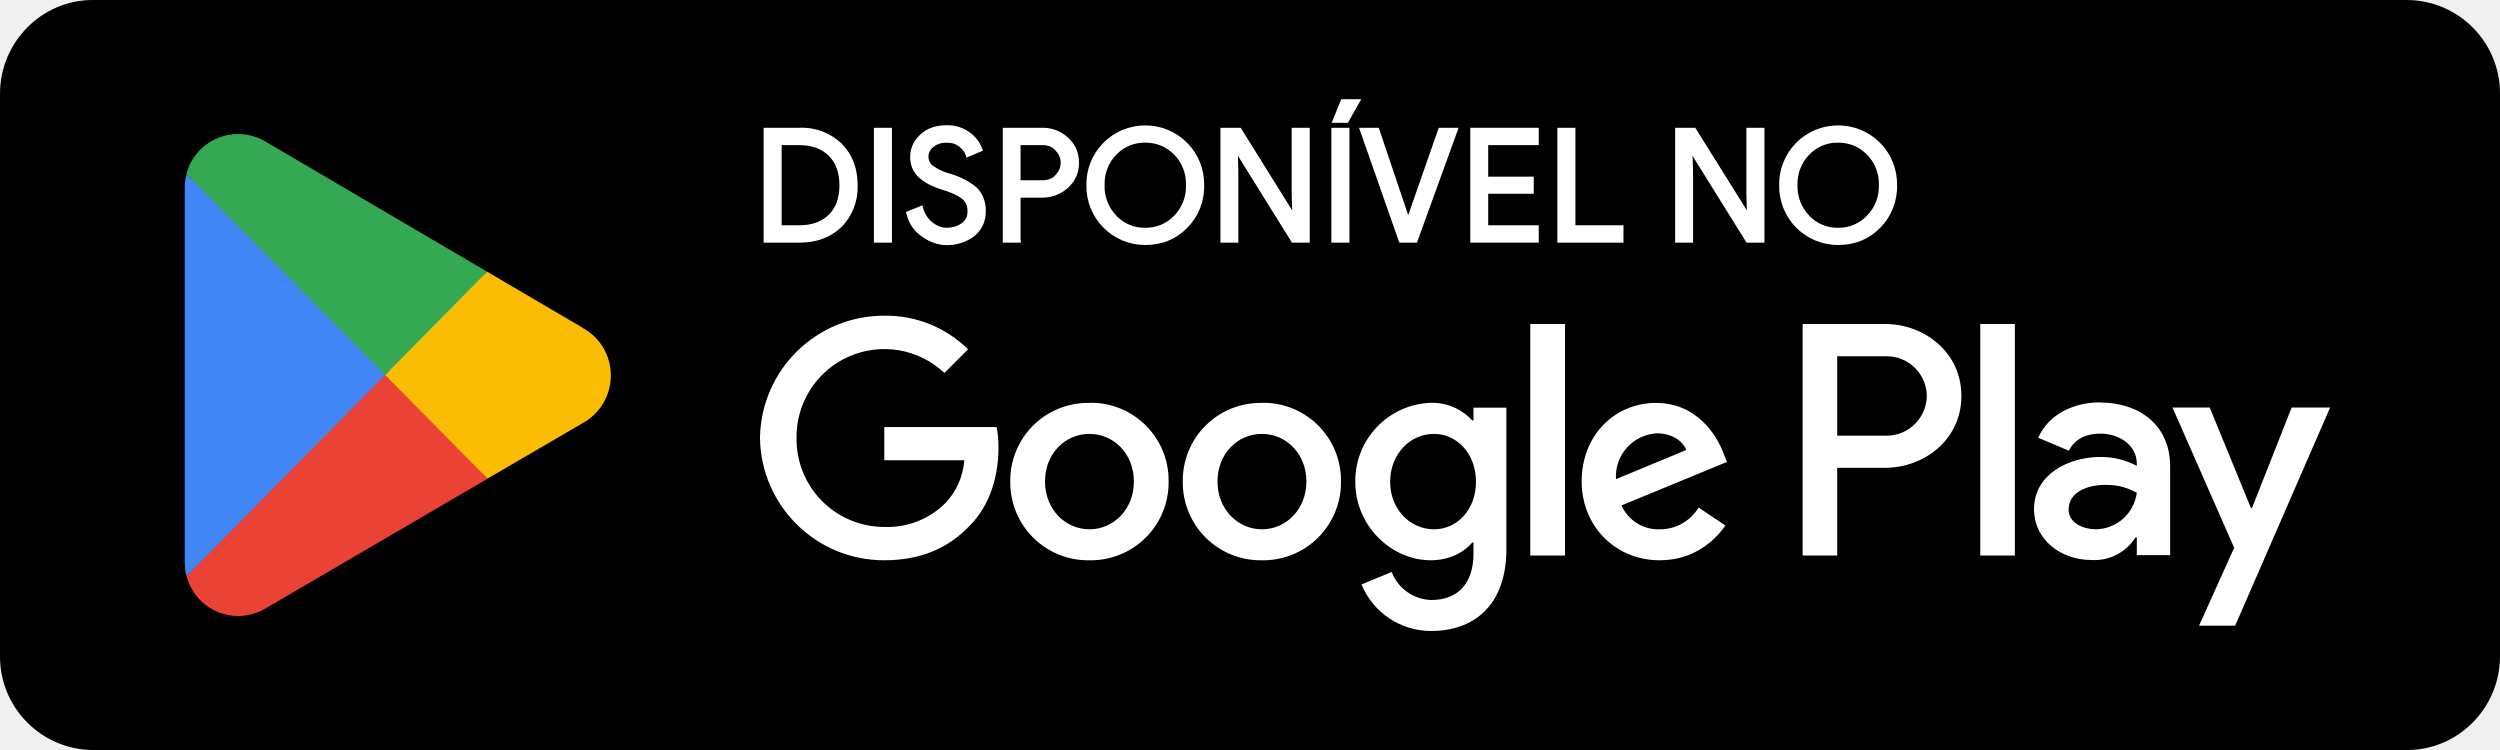
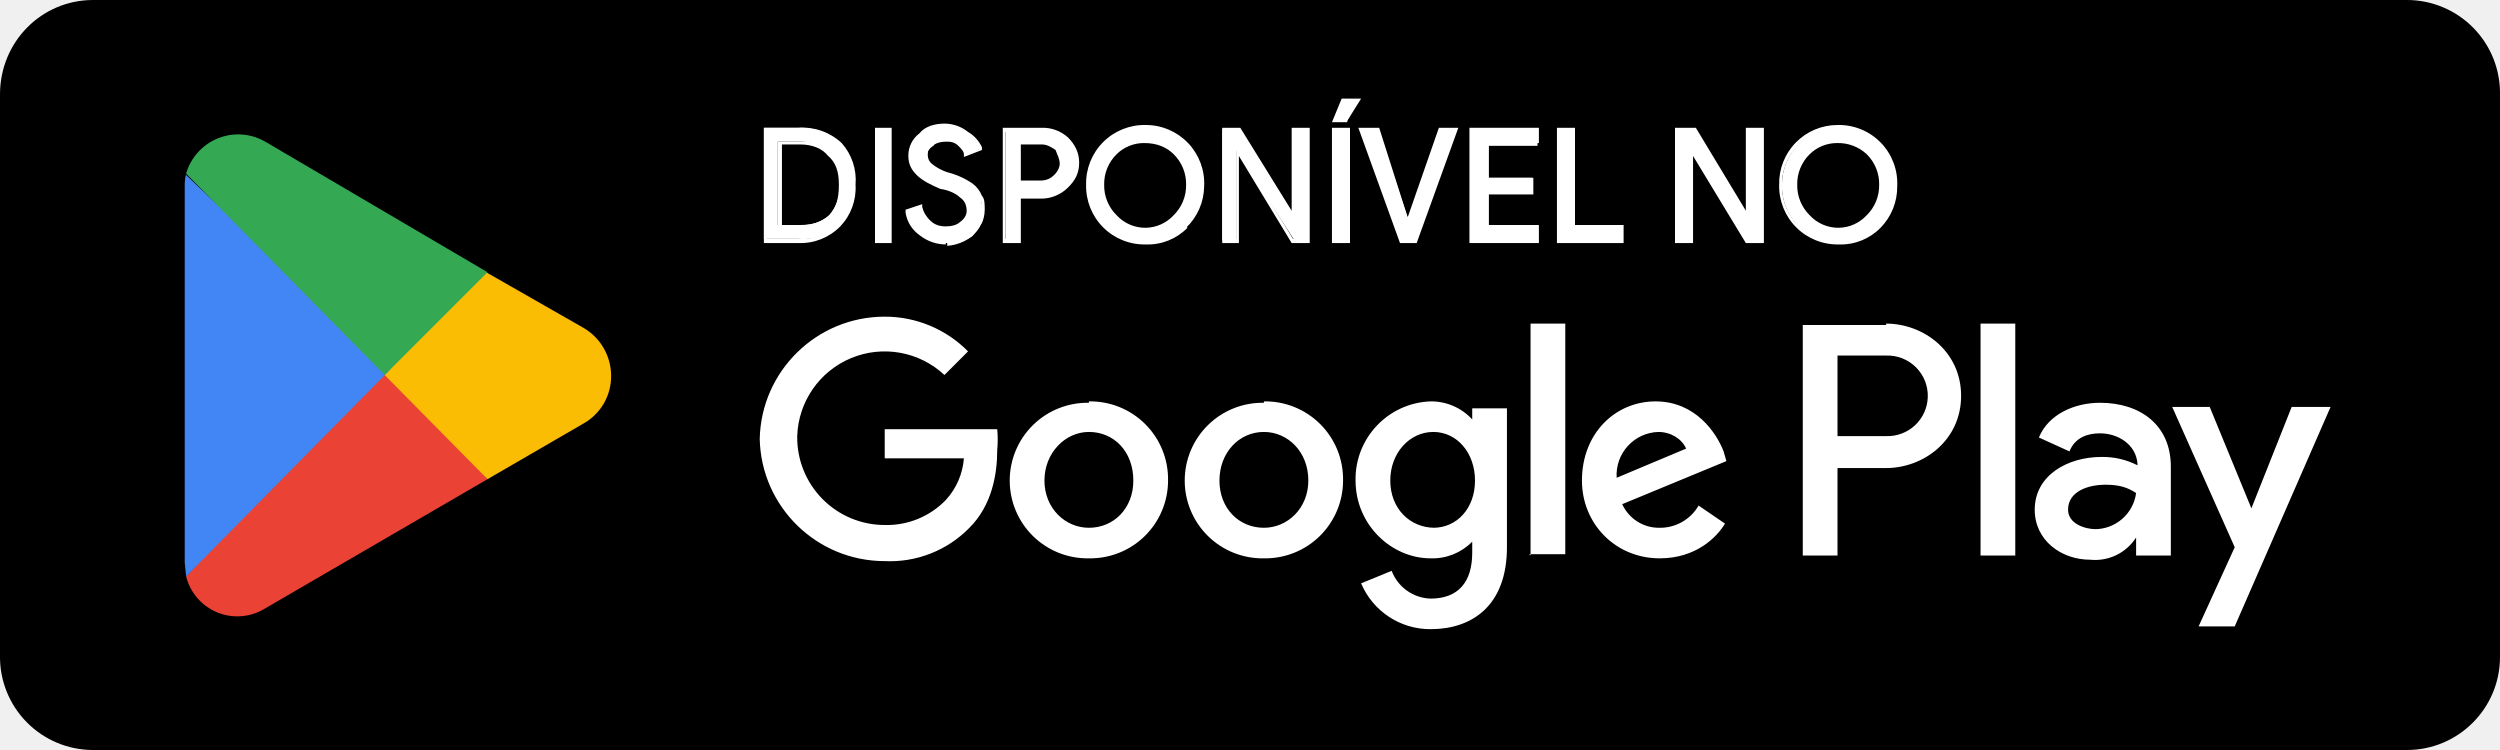
<svg xmlns="http://www.w3.org/2000/svg" width="180" height="54" fill="none">
-   <path d="M173.33 54H6.67A6.73 6.73 0 0 1 0 47.25V6.75C0 3.04 3 0 6.67 0h166.66A6.73 6.73 0 0 1 180 6.75v40.5c0 3.71-3 6.75-6.67 6.75Z" fill="#000" />
-   <path d="m27.63 26.22-14.2 15.26a3.84 3.84 0 0 0 5.65 2.35l.05-.03 15.97-9.33-7.48-8.25Z" fill="#EA4335" />
-   <path d="m41.98 23.63-.01-.02-6.9-4.05-7.77 7 7.8 7.9 6.86-4a3.89 3.89 0 0 0 2.02-3.43c0-1.47-.8-2.75-2-3.4Z" fill="#FBBC04" />
-   <path d="M13.43 12.52a3.7 3.7 0 0 0-.13 1v26.96c0 .35.04.68.13 1L28.1 26.62l-14.68-14.1Z" fill="#4285F4" />
-   <path d="m27.73 27 7.34-7.44-15.96-9.37a3.85 3.85 0 0 0-5.69 2.33L27.73 27Z" fill="#34A853" />
-   <path d="M142.58 40h2.49V23.33h-2.49V40ZM165 29.34l-2.85 7.22h-.09l-2.96-7.22h-2.68l4.44 10.1-2.53 5.61h2.6l6.84-15.71H165Zm-14.1 8.77c-.82 0-1.96-.41-1.96-1.42 0-1.29 1.41-1.78 2.64-1.78 1.1 0 1.6.24 2.27.56a3.02 3.02 0 0 1-2.96 2.64Zm.3-9.14c-1.81 0-3.68.8-4.45 2.55l2.21.93c.47-.93 1.35-1.23 2.27-1.23 1.3 0 2.6.78 2.62 2.15v.17a5.5 5.5 0 0 0-2.6-.64c-2.38 0-4.8 1.3-4.8 3.75 0 2.23 1.95 3.67 4.14 3.67a3.5 3.5 0 0 0 3.17-1.63h.09v1.28h2.4v-6.39c0-2.96-2.2-4.6-5.06-4.6Zm-15.38 2.4h-3.54v-5.72h3.53a2.89 2.89 0 0 1 2.92 2.86 2.9 2.9 0 0 1-2.91 2.86Zm-.07-8.04h-5.96V40h2.49v-6.32h3.47c2.76 0 5.47-2 5.47-5.17 0-3.18-2.71-5.18-5.47-5.18Zm-32.5 14.78c-1.72 0-3.16-1.44-3.16-3.42 0-2 1.44-3.45 3.15-3.45 1.7 0 3.03 1.46 3.03 3.45 0 1.98-1.33 3.42-3.03 3.42Zm2.85-7.84h-.1a3.93 3.93 0 0 0-2.98-1.27 5.64 5.64 0 0 0-5.44 5.7c0 3.17 2.6 5.64 5.44 5.64 1.35 0 2.43-.6 2.98-1.28h.09v.81c0 2.17-1.16 3.33-3.03 3.33a3.14 3.14 0 0 1-2.86-2.02l-2.17.9a5.4 5.4 0 0 0 5.03 3.35c2.92 0 5.4-1.71 5.4-5.9V29.35h-2.37v.92Zm4.08 9.73h2.5V23.33h-2.5V40Zm6.17-5.5a3.11 3.11 0 0 1 2.96-3.3c.99 0 1.83.49 2.1 1.2l-5.06 2.1Zm7.73-1.89c-.47-1.27-1.91-3.6-4.85-3.6-2.93 0-5.35 2.29-5.35 5.66 0 3.18 2.4 5.67 5.62 5.67 2.6 0 4.1-1.59 4.73-2.5l-1.93-1.3a3.24 3.24 0 0 1-2.8 1.57 2.89 2.89 0 0 1-2.75-1.72l7.59-3.13-.26-.65Zm-60.41-1.87v2.4h5.76a5.02 5.02 0 0 1-1.32 3.04 5.9 5.9 0 0 1-4.44 1.76 6.32 6.32 0 0 1-6.32-6.4A6.32 6.32 0 0 1 68 26.85l1.7-1.7a8.4 8.4 0 0 0-6.04-2.42 8.93 8.93 0 0 0-8.94 8.8 8.93 8.93 0 0 0 8.94 8.81c2.62 0 4.6-.86 6.14-2.47 1.6-1.59 2.09-3.82 2.09-5.62a7.8 7.8 0 0 0-.13-1.5h-8.1Zm14.77 7.37c-1.72 0-3.2-1.42-3.2-3.44 0-2.04 1.48-3.43 3.2-3.43 1.72 0 3.2 1.4 3.2 3.43 0 2.02-1.48 3.44-3.2 3.44Zm0-9.1a5.59 5.59 0 0 0-5.7 5.66 5.6 5.6 0 0 0 5.7 5.67 5.6 5.6 0 0 0 5.7-5.67 5.59 5.59 0 0 0-5.7-5.67Zm12.42 9.1c-1.72 0-3.2-1.42-3.2-3.44 0-2.04 1.48-3.43 3.2-3.43 1.72 0 3.2 1.4 3.2 3.43 0 2.02-1.48 3.44-3.2 3.44Zm0-9.1a5.59 5.59 0 0 0-5.7 5.66 5.6 5.6 0 0 0 5.7 5.67 5.6 5.6 0 0 0 5.69-5.67 5.59 5.59 0 0 0-5.7-5.67ZM56.14 16.35h1.42a3 3 0 0 0 2.2-.8c.54-.52.8-1.26.8-2.22 0-.94-.26-1.68-.8-2.21a3 3 0 0 0-2.2-.8h-1.42v6.03Zm-1.02.98v-8h2.44c1.23 0 2.22.37 2.95 1.12a3.9 3.9 0 0 1 1.11 2.88c0 1.19-.37 2.15-1.1 2.9a3.98 3.98 0 0 1-2.96 1.1h-2.44Z" fill="#fff" />
-   <path d="M56.14 16.35v.13h1.42c.95 0 1.72-.27 2.3-.83a3.1 3.1 0 0 0 .84-2.32 3.1 3.1 0 0 0-.85-2.31 3.13 3.13 0 0 0-2.29-.84h-1.55v6.3h.13v-.13h.14v-5.9h1.28c.9 0 1.6.26 2.1.76.52.5.77 1.2.78 2.12 0 .93-.26 1.63-.77 2.13-.52.5-1.2.76-2.1.76h-1.43v.13Zm-1.02.98h.13V9.47h2.31c1.2 0 2.15.36 2.86 1.07a3.78 3.78 0 0 1 1.07 2.8 3.8 3.8 0 0 1-1.07 2.79 3.84 3.84 0 0 1-2.86 1.07h-2.44v.27h2.44c1.26 0 2.28-.39 3.05-1.15a4.05 4.05 0 0 0 1.14-2.99c0-1.2-.38-2.21-1.14-2.98a4.11 4.11 0 0 0-3.05-1.15h-2.58v8.27h.14v-.14Zm7.94 0v-8h1.03v8h-1.03Z" fill="#fff" />
-   <path d="M63.06 17.33h.14V9.47h.76v7.73h-.9v.27h1.16V9.2h-1.3v8.27h.14v-.14Zm5.12.18c-.58 0-1.15-.19-1.7-.57a2.64 2.64 0 0 1-1.1-1.6l.94-.38c.12.44.34.81.69 1.12a1.87 1.87 0 0 0 2.31.1c.32-.24.48-.56.48-.96 0-.45-.16-.79-.48-1.03a4.91 4.91 0 0 0-1.5-.68 4.01 4.01 0 0 1-1.6-.86 1.8 1.8 0 0 1-.56-1.36c0-.58.23-1.07.69-1.5a2.5 2.5 0 0 1 1.77-.64c.68 0 1.23.17 1.66.51.42.34.7.71.82 1.11l-.93.4a1.4 1.4 0 0 0-.5-.7c-.27-.22-.6-.33-1.03-.33-.39 0-.73.1-1 .33a1 1 0 0 0-.43.82c0 .3.13.55.4.75.25.2.63.4 1.12.56.4.12.73.25 1 .36.26.12.53.28.8.48.27.2.47.44.61.74s.2.63.2 1.02-.07.73-.23 1.04c-.16.3-.37.55-.64.72a3.15 3.15 0 0 1-1.8.55Z" fill="#fff" />
-   <path d="M68.18 17.51v-.13c-.55 0-1.1-.18-1.63-.55a2.5 2.5 0 0 1-1.04-1.52l-.12.03.05.13.93-.38-.05-.13-.12.04c.11.46.36.86.72 1.18.37.32.8.48 1.26.48a2 2 0 0 0 1.22-.38c.35-.25.53-.62.53-1.06 0-.48-.17-.87-.52-1.14a5.03 5.03 0 0 0-1.55-.7c-.7-.21-1.21-.5-1.55-.83a1.67 1.67 0 0 1-.51-1.26c0-.54.2-1 .64-1.4.43-.4.98-.6 1.68-.6a2.4 2.4 0 0 1 2.36 1.52l.12-.04-.05-.12-.94.4.06.12.12-.04a1.52 1.52 0 0 0-.54-.77 1.7 1.7 0 0 0-1.1-.36c-.42 0-.8.12-1.1.36-.3.24-.47.56-.47.93 0 .34.16.63.44.86.27.22.66.4 1.17.57.4.13.72.25.98.37.25.11.51.26.78.46.25.18.44.4.57.68.13.28.2.6.2.97s-.08.7-.23.98c-.15.28-.35.5-.6.67a3.02 3.02 0 0 1-1.71.53v.27a3.34 3.34 0 0 0 1.87-.57c.28-.2.5-.46.68-.78.17-.33.25-.7.25-1.1 0-.4-.07-.76-.22-1.08a2.03 2.03 0 0 0-.65-.79 5.61 5.61 0 0 0-1.83-.86 3.58 3.58 0 0 1-1.1-.53.8.8 0 0 1-.33-.65c0-.29.11-.52.37-.72.25-.2.55-.3.92-.3.4 0 .7.1.94.3.25.2.4.41.46.63l.04.15 1.19-.5-.04-.12a2.49 2.49 0 0 0-.87-1.17 2.7 2.7 0 0 0-1.74-.54c-.75 0-1.38.22-1.86.67-.48.45-.73.99-.73 1.6 0 .58.2 1.07.59 1.45.39.38.94.67 1.66.9.68.2 1.17.43 1.46.65.29.22.42.52.42.93 0 .37-.13.64-.42.85-.29.22-.64.32-1.06.33-.4 0-.75-.14-1.08-.42a2 2 0 0 1-.65-1.05l-.03-.15-1.08.44-.11.04.03.12c.17.71.56 1.28 1.14 1.67.57.4 1.17.6 1.78.6v-.14Zm5.17-4.41h1.72c.44 0 .78-.14 1.04-.43s.4-.6.4-.96c0-.35-.14-.67-.4-.96-.26-.29-.6-.43-1.04-.43h-1.72v2.79Zm0 4.23h-1.03v-8h2.73c.68 0 1.27.23 1.76.68.5.45.74 1.02.74 1.7a2.2 2.2 0 0 1-.74 1.7 2.5 2.5 0 0 1-1.76.68h-1.7v3.24Z" fill="#fff" />
-   <path d="M73.35 13.1v.14h1.72c.46 0 .86-.16 1.14-.48.28-.3.43-.66.43-1.05 0-.38-.15-.74-.43-1.05a1.46 1.46 0 0 0-1.14-.48h-1.85v3.06h.13v-.13h.13v-2.66h1.6c.4 0 .7.13.93.4.24.26.36.55.36.86 0 .32-.11.6-.36.88-.23.26-.53.38-.94.39h-1.72v.13Zm0 4.23v-.13h-.9V9.47h2.6c.65 0 1.2.2 1.67.64.47.43.7.95.7 1.6 0 .66-.23 1.18-.7 1.6-.47.44-1.02.65-1.67.65h-1.83v3.37h.26v-3.1h1.57c.7 0 1.33-.24 1.85-.71.52-.48.79-1.09.79-1.8 0-.72-.27-1.34-.79-1.81a2.66 2.66 0 0 0-1.85-.71H72.2v8.27h1.3v-.14h-.14Zm6.93-1.7c.6.6 1.32.9 2.18.9.85 0 1.58-.3 2.17-.9.6-.6.89-1.37.89-2.3 0-.93-.3-1.7-.89-2.3-.6-.6-1.32-.9-2.17-.9-.86 0-1.58.3-2.18.9-.59.6-.88 1.37-.88 2.3 0 .93.3 1.7.88 2.3Zm5.11.67a3.93 3.93 0 0 1-2.93 1.21 4.09 4.09 0 0 1-4.11-4.18 4.09 4.09 0 0 1 4.1-4.18 4.1 4.1 0 0 1 4.11 4.18 4.1 4.1 0 0 1-1.17 2.97Z" fill="#fff" />
-   <path d="m80.28 15.63-.1.1c.62.62 1.39.93 2.28.93.88 0 1.65-.31 2.27-.94.61-.62.92-1.43.92-2.39 0-.96-.3-1.76-.92-2.39a3.07 3.07 0 0 0-2.27-.94c-.9 0-1.66.32-2.27.94a3.27 3.27 0 0 0-.93 2.4c0 .95.31 1.76.93 2.38l.1-.09.09-.1a3 3 0 0 1-.85-2.2 3 3 0 0 1 .85-2.2 2.8 2.8 0 0 1 2.08-.86c.82 0 1.5.29 2.08.86a3 3 0 0 1 .85 2.2 3 3 0 0 1-.85 2.2 2.8 2.8 0 0 1-2.08.87 2.8 2.8 0 0 1-2.08-.86l-.1.09Zm5.11.67-.1-.1a3.8 3.8 0 0 1-2.83 1.18 3.96 3.96 0 0 1-3.98-4.05 3.96 3.96 0 0 1 3.98-4.04c1.13 0 2.06.39 2.83 1.18a3.96 3.96 0 0 1 1.15 2.86c0 1.14-.38 2.1-1.14 2.88l.1.09.09.1a4.23 4.23 0 0 0 1.21-3.07 4.23 4.23 0 0 0-4.24-4.3 4.23 4.23 0 0 0-4.24 4.31 4.23 4.23 0 0 0 4.24 4.3c1.2 0 2.22-.41 3.03-1.25l-.1-.1Zm2.62 1.03v-8h1.25l3.9 6.23h.04l-.05-1.54V9.33h1.03v8h-1.07l-4.07-6.52h-.05l.05 1.54v4.98H88Z" fill="#fff" />
-   <path d="M88.01 17.33h.14V9.47h1.04l3.89 6.22h.25l-.05-1.68V9.47h.77v7.73h-.87l-4.07-6.53h-.25l.05 1.68v4.85H88v.27h1.16v-5.12l-.04-1.55h-.14v.14h.05v-.13l-.11.07 4.1 6.59h1.28V9.2H93v4.82l.05 1.54h.14v-.14h-.05v.14l.11-.07-3.92-6.29h-1.46v8.27H88v-.14Zm8.96-8.63h-.9l.59-1.42h1.12l-.8 1.43Zm-.96 8.63v-8h1.03v8H96Z" fill="#fff" />
-   <path d="M96.97 8.7v-.13h-.7l.48-1.16h.8l-.7 1.23.12.07.12.06.92-1.63h-1.44l-.69 1.7h1.17l.04-.07-.12-.06Zm-.96 8.63h.14V9.47h.76v7.73H96v.27h1.16V9.2h-1.3v8.27H96v-.14Zm4.84 0-2.82-8h1.14l2.2 6.5h.04l2.28-6.5h1.14l-2.9 8h-1.08Z" fill="#fff" />
-   <path d="m100.85 17.33.13-.04-2.76-7.82h.86l2.19 6.49h.23l2.28-6.5h.86l-2.81 7.74h-.98v.27h1.17l3-8.27h-1.43l-2.3 6.58.12.04v-.13h-.05v.13l.13-.04-2.22-6.58h-1.42l2.9 8.27h.1v-.14Zm9.81-7.01h-3.64v2.53h3.28v.96h-3.28v2.54h3.64v.98h-4.67v-8h4.67v.99Z" fill="#fff" />
-   <path d="M110.66 10.32v-.14h-3.78v2.8h3.29v.7h-3.29v2.8h3.65v.72h-4.4V9.47h4.4v.85h.26V9.2h-4.93v8.27h4.93v-1.25h-3.64v-2.27h3.28v-1.23h-3.28v-2.27h3.64v-.13h-.13Zm1.61 7.01v-8h1.03v7.02h3.46v.98h-4.5Z" fill="#fff" />
-   <path d="M112.27 17.33h.13V9.47h.76v7.01h3.47v.72h-4.36v.27h4.62v-1.25h-3.46V9.2h-1.3v8.27h.14v-.14Zm8.47 0v-8h1.25l3.89 6.23h.04l-.04-1.54V9.33h1.03v8h-1.08l-4.06-6.52h-.05l.05 1.54v4.98h-1.03Z" fill="#fff" />
-   <path d="M120.74 17.33h.13V9.47h1.05l3.88 6.22h.26l-.05-1.68V9.47h.76v7.73h-.86l-4.07-6.53h-.26l.05 1.68v4.85h-.9v.27h1.17v-5.12l-.05-1.55h-.13v.14h.05v-.13l-.12.07 4.1 6.59h1.29V9.2h-1.3v4.82l.05 1.54h.13v-.14h-.04v.14l.11-.07-3.93-6.29h-1.45v8.27h.13v-.14Zm9.43-1.7c.6.6 1.32.9 2.18.9.85 0 1.58-.3 2.17-.9.6-.6.89-1.37.89-2.3 0-.93-.3-1.7-.9-2.3-.58-.6-1.3-.9-2.16-.9-.86 0-1.59.3-2.18.9-.59.6-.89 1.37-.89 2.3 0 .93.3 1.7.9 2.3Zm5.1.67a3.93 3.93 0 0 1-2.93 1.21 4.1 4.1 0 0 1-4.11-4.18 4.1 4.1 0 0 1 4.12-4.18c1.16 0 2.13.41 2.92 1.22.8.81 1.19 1.8 1.19 2.96a4.1 4.1 0 0 1-1.18 2.97Z" fill="#fff" />
-   <path d="m130.17 15.63-.1.1c.62.62 1.39.93 2.28.93.88 0 1.65-.31 2.26-.94.62-.62.93-1.43.93-2.39 0-.96-.3-1.76-.93-2.39a3.07 3.07 0 0 0-2.27-.94c-.88 0-1.65.32-2.26.94a3.27 3.27 0 0 0-.93 2.4c0 .95.31 1.76.93 2.38l.1-.09.09-.1a3 3 0 0 1-.85-2.2 3 3 0 0 1 .85-2.2 2.8 2.8 0 0 1 2.07-.86c.83 0 1.51.29 2.08.86a3 3 0 0 1 .86 2.2 3 3 0 0 1-.86 2.2 2.8 2.8 0 0 1-2.07.87 2.8 2.8 0 0 1-2.08-.86l-.1.09Zm5.1.67-.09-.1a3.8 3.8 0 0 1-2.84 1.18 3.96 3.96 0 0 1-3.98-4.05 3.95 3.95 0 0 1 3.99-4.04c1.13 0 2.06.39 2.83 1.18a3.95 3.95 0 0 1 1.14 2.86c0 1.14-.38 2.1-1.14 2.88l.1.09.1.1a4.23 4.23 0 0 0 1.21-3.07 4.23 4.23 0 0 0-4.25-4.3 4.23 4.23 0 0 0-4.24 4.31 4.23 4.23 0 0 0 4.25 4.3c1.2 0 2.22-.41 3.03-1.25l-.1-.1Z" fill="#fff" />
+   <path d="M173.3 54H6.7A6.7 6.7 0 0 1 0 47.2V6.8C0 3 3 0 6.7 0h166.6a6.7 6.7 0 0 1 6.7 6.8v40.5c0 3.7-3 6.7-6.7 6.7Z" fill="#000" />
+   <path d="M27.6 26.2 13.4 41.5a3.8 3.8 0 0 0 5.7 2.3l16-9.3-7.5-8.3Z" fill="#EA4335" />
+   <path d="m42 23.6-7-4-7.7 7 7.8 7.9 6.9-4a3.9 3.9 0 0 0 2-3.5 4 4 0 0 0-2-3.4Z" fill="#FBBC04" />
+   <path d="M13.4 12.5a3.7 3.7 0 0 0-.1 1v27l.1 1 14.7-14.9-14.7-14Z" fill="#4285F4" />
+   <path d="m27.7 27 7.4-7.4-16-9.4a3.9 3.9 0 0 0-5.7 2.3L27.7 27Z" fill="#34A853" />
+   <path d="M142.6 40h2.5V23.3h-2.5V40ZM165 29.3l-2.9 7.3-3-7.3h-2.7l4.5 10.1-2.6 5.7h2.6l6.9-15.8H165Zm-14.1 8.8c-.8 0-2-.4-2-1.4 0-1.3 1.4-1.8 2.7-1.8 1 0 1.6.2 2.2.6a3 3 0 0 1-3 2.6Zm.3-9.1c-1.8 0-3.7.8-4.4 2.5l2.2 1c.4-1 1.3-1.3 2.2-1.3 1.3 0 2.6.8 2.7 2.2v.1a5.5 5.5 0 0 0-2.6-.6c-2.4 0-4.8 1.3-4.8 3.8 0 2.2 1.9 3.6 4 3.6a3.5 3.5 0 0 0 3.3-1.6V40h2.5v-6.4c0-3-2.2-4.6-5.1-4.6Zm-15.4 2.4h-3.5v-5.8h3.5a2.9 2.9 0 0 1 3 3 2.9 2.9 0 0 1-3 2.8Zm0-8h-6V40h2.5v-6.3h3.5c2.7 0 5.4-2 5.4-5.2s-2.7-5.2-5.4-5.2ZM103.3 38c-1.8 0-3.2-1.4-3.2-3.4s1.4-3.5 3.1-3.5c1.7 0 3 1.5 3 3.5s-1.3 3.4-3 3.4Zm2.8-7.8h-.1a4 4 0 0 0-3-1.3 5.6 5.6 0 0 0-5.4 5.7c0 3.2 2.6 5.6 5.4 5.6a4 4 0 0 0 3-1.2v.8c0 2.1-1 3.3-3 3.3a3.1 3.1 0 0 1-2.8-2L98 42a5.4 5.4 0 0 0 5 3.3c3 0 5.5-1.7 5.5-5.9v-10H106v.9Zm4 9.7h2.6V23.3h-2.5V40Zm6.3-5.5a3.1 3.1 0 0 1 3-3.3c.9 0 1.7.5 2 1.2l-5 2.1Zm7.7-1.9c-.5-1.3-2-3.6-4.9-3.6-2.9 0-5.3 2.3-5.3 5.7 0 3.1 2.4 5.6 5.6 5.6 2.6 0 4.1-1.5 4.7-2.5l-1.9-1.3a3.2 3.2 0 0 1-2.8 1.6 2.9 2.9 0 0 1-2.7-1.7l7.5-3.1-.2-.7Zm-60.4-1.9V33h5.7a5 5 0 0 1-1.3 3 5.9 5.9 0 0 1-4.4 1.8 6.3 6.3 0 0 1-6.3-6.4A6.3 6.3 0 0 1 68 27l1.7-1.7a8.4 8.4 0 0 0-6-2.5 9 9 0 0 0-9 8.8 9 9 0 0 0 9 8.8 8 8 0 0 0 6.1-2.4c1.6-1.6 2-3.8 2-5.6a7.8 7.8 0 0 0 0-1.5h-8.1ZM78.4 38c-1.7 0-3.2-1.4-3.2-3.4s1.5-3.5 3.2-3.5c1.8 0 3.2 1.4 3.2 3.5 0 2-1.4 3.4-3.2 3.4Zm0-9a5.6 5.6 0 0 0-5.7 5.6 5.6 5.6 0 0 0 5.7 5.6 5.6 5.6 0 0 0 5.7-5.6 5.6 5.6 0 0 0-5.7-5.7ZM91 38c-1.8 0-3.2-1.4-3.2-3.4s1.4-3.5 3.2-3.5c1.7 0 3.2 1.4 3.2 3.5 0 2-1.5 3.4-3.2 3.4Zm0-9a5.6 5.6 0 0 0-5.7 5.6 5.6 5.6 0 0 0 5.7 5.6 5.6 5.6 0 0 0 5.7-5.6 5.6 5.6 0 0 0-5.7-5.7ZM56 16.2h1.5a3 3 0 0 0 2.2-.7c.5-.6.8-1.3.8-2.3a3 3 0 0 0-.8-2.2 3 3 0 0 0-2.2-.8H56v6Zm-1 1v-8h2.5a4 4 0 0 1 3 1.2 3.9 3.9 0 0 1 1 2.8 4 4 0 0 1-1 3 4 4 0 0 1-3 1H55Z" fill="#fff" />
+   <path d="M56.1 16.4h1.5c1 0 1.7-.2 2.3-.7a3.1 3.1 0 0 0 .8-2.4 3.1 3.1 0 0 0-.8-2.3 3.1 3.1 0 0 0-2.3-.8H56v6.3h.1v-.1h.2v-6h1.3c.9 0 1.6.3 2 .8.6.5.8 1.2.8 2.1 0 1-.2 1.7-.7 2.2-.5.5-1.2.7-2.1.7H56v.2Zm-1 1h.1v-8h2.4c1.2 0 2.1.4 2.8 1.1a3.8 3.8 0 0 1 1 2.8 3.8 3.8 0 0 1-1 2.8 3.8 3.8 0 0 1-2.8 1.1H55v.3h2.5a4 4 0 0 0 3-1.2 4 4 0 0 0 1.1-3 4 4 0 0 0-1-3 4.1 4.1 0 0 0-3.1-1.1H55v8.3h.1v-.2Zm8 0v-8h1v8h-1Z" fill="#fff" />
+   <path d="M63 17.3h.2V9.5h.8v7.7h-1v.3h1.2V9.2H63v8.3h.2v-.2Zm5.2.2a3 3 0 0 1-1.7-.6 2.6 2.6 0 0 1-1.1-1.6l1-.3c0 .4.3.8.6 1a1.9 1.9 0 0 0 2.3.2c.3-.3.5-.6.5-1s-.2-.8-.5-1a5 5 0 0 0-1.5-.7 4 4 0 0 1-1.6-.9 1.8 1.8 0 0 1-.5-1.3c0-.6.2-1 .7-1.5a2.5 2.5 0 0 1 1.7-.6c.7 0 1.3.1 1.7.5.4.3.7.7.8 1l-1 .5a1.4 1.4 0 0 0-.4-.7c-.3-.2-.6-.4-1-.4-.5 0-.8.1-1 .4a1 1 0 0 0-.5.8c0 .3.1.5.4.7l1.1.6 1 .4c.3 0 .6.2.8.4.3.2.5.5.6.8l.2 1c0 .4 0 .7-.2 1l-.6.8a3.1 3.1 0 0 1-1.8.5Z" fill="#fff" />
+   <path d="M68.2 17.5v-.1c-.6 0-1.1-.2-1.6-.6a2.5 2.5 0 0 1-1-1.5h-.2v.2l1-.4V15h-.2c.1.5.4.9.7 1.2.4.3.8.5 1.3.5a2 2 0 0 0 1.2-.4c.3-.3.5-.6.5-1 0-.6-.1-1-.5-1.2a5 5 0 0 0-1.5-.7c-.7-.2-1.2-.5-1.6-.8a1.7 1.7 0 0 1-.5-1.3c0-.5.2-1 .6-1.4.5-.4 1-.6 1.7-.6a2.4 2.4 0 0 1 2.4 1.5h.1v-.1l-1 .4h.2a1.5 1.5 0 0 0-.5-.7 1.7 1.7 0 0 0-1.1-.4c-.5 0-.8.1-1.1.4a1 1 0 0 0-.5.9c0 .3.1.6.4.9l1.2.5 1 .4.8.5.5.6c.2.3.2.6.2 1l-.2 1-.6.7a3 3 0 0 1-1.7.5v.3A3.3 3.3 0 0 0 70 17c.2-.2.5-.5.6-.8.2-.3.3-.7.3-1.1 0-.4 0-.8-.2-1a2 2 0 0 0-.7-.9 5.6 5.6 0 0 0-1.8-.8 3.6 3.6 0 0 1-1.1-.6.8.8 0 0 1-.3-.6c0-.3 0-.5.3-.7.3-.2.6-.3 1-.3.3 0 .6 0 .9.3.2.2.4.4.4.6v.2l1.3-.5v-.2a2.5 2.5 0 0 0-1-1.1 2.7 2.7 0 0 0-1.7-.6c-.7 0-1.4.2-1.8.7a2 2 0 0 0-.8 1.6c0 .6.2 1 .6 1.4.4.4 1 .7 1.7 1 .7.1 1.2.4 1.4.6.3.2.5.5.5 1 0 .3-.2.6-.5.8-.2.2-.6.3-1 .3s-.8-.1-1.1-.4a2 2 0 0 1-.6-1v-.2l-1.2.4v.2c.1.7.5 1.3 1.1 1.7a3 3 0 0 0 1.8.6v-.2Zm5.2-4.4H75c.4 0 .8-.1 1-.4s.4-.6.4-1c0-.3-.1-.7-.4-1-.2-.2-.6-.4-1-.4h-1.7v2.8Zm0 4.2h-1v-8H75c.6 0 1.2.3 1.7.7.5.5.8 1 .8 1.7a2.2 2.2 0 0 1-.8 1.7 2.5 2.5 0 0 1-1.7.7h-1.7v3.2Z" fill="#fff" />
+   <path d="M73.3 13.1v.1h1.8c.4 0 .8-.1 1.1-.4.3-.3.4-.7.4-1 0-.5-.1-.8-.4-1.1a1.5 1.5 0 0 0-1.1-.5h-1.9v3h.3v-2.8H75c.4 0 .7.2 1 .4.1.3.3.6.3 1 0 .2-.1.5-.4.8-.2.2-.5.4-1 .4h-1.7v.1Zm0 4.2v-.1h-.9V9.5H75c.7 0 1.2.2 1.7.6.5.4.7 1 .7 1.6a2 2 0 0 1-.7 1.6c-.5.4-1 .7-1.7.7h-1.8v3.3h.3v-3H75c.7 0 1.4-.3 1.9-.8s.8-1 .8-1.8c0-.7-.3-1.3-.8-1.8a2.7 2.7 0 0 0-1.9-.7h-2.8v8.3h1.3v-.2h-.1Zm7-1.7a3 3 0 0 0 2.2 1 3 3 0 0 0 2.1-1 3 3 0 0 0 1-2.3c0-.9-.4-1.7-1-2.3a3 3 0 0 0-2.1-.9 3 3 0 0 0-2.2 1c-.6.5-.9 1.3-.9 2.2 0 1 .3 1.7.9 2.3Zm5 .7a4 4 0 0 1-2.8 1.2 4 4 0 0 1-4.2-4.2 4 4 0 0 1 4.1-4.1 4.1 4.1 0 0 1 4.2 4.1 4.1 4.1 0 0 1-1.2 3Z" fill="#fff" />
+   <path d="m80.3 15.6-.1.1c.6.7 1.4 1 2.3 1a3 3 0 0 0 2.2-1c.6-.6 1-1.4 1-2.4s-.3-1.7-1-2.4a3 3 0 0 0-2.2-.9 3 3 0 0 0-2.3 1 3.3 3.3 0 0 0-1 2.3c0 1 .4 1.8 1 2.4l.2-.2a3 3 0 0 1-.9-2.2 3 3 0 0 1 .9-2.2 2.8 2.8 0 0 1 2-.8c.9 0 1.6.3 2.1.8a3 3 0 0 1 .9 2.2 3 3 0 0 1-.9 2.2 2.8 2.8 0 0 1-2 .9 2.8 2.8 0 0 1-2.1-.9l-.1.1Zm5 .7v-.1a3.8 3.8 0 0 1-2.8 1.2 4 4 0 0 1-4-4 4 4 0 0 1 4-4.1c1 0 2 .4 2.8 1.2a4 4 0 0 1 1.1 2.8 4 4 0 0 1-1.1 3h.1v.1a4.2 4.2 0 0 0 1.3-3A4.2 4.2 0 0 0 82.5 9a4.2 4.2 0 0 0-4.3 4.3 4.2 4.2 0 0 0 4.3 4.3 4 4 0 0 0 3-1.2l-.1-.1Zm2.7 1v-8h1.3l3.9 6.3V9.3h1v8h-1L89 10.8v6.5h-1Z" fill="#fff" />
+   <path d="M88 17.3h.2V9.5h1l3.9 6.2h.2V9.5h.8v7.7h-1l-4-6.5H89v6.5h-1v.3h1.2v-6.7H89v.1l4 6.6h1.3V9.2H93v6.4h.2v-.2.2-.1l-3.9-6.3H88v8.3h.1v-.2Zm9-8.6h-1l.7-1.4h1L97 8.7Zm-1 8.6v-8h1v8h-1Z" fill="#fff" />
+   <path d="M97 8.7v-.1h-.7l.4-1.2h.8l-.7 1.2.2.1 1-1.6h-1.4l-.7 1.7H97Zm-1 8.6h.2V9.5h.7v7.7H96v.3h1.2V9.2h-1.3v8.3h.1v-.2Zm4.9 0-2.9-8h1.2l2.2 6.5 2.3-6.5h1.1l-2.9 8h-1Z" fill="#fff" />
+   <path d="M100.8 17.3h.2l-2.8-7.8h.9l2.2 6.5h.2l2.3-6.5h.8l-2.8 7.7h-1v.3h1.2l3-8.3h-1.4l-2.3 6.6h.1v-.1.1l-2.1-6.6h-1.5l3 8.3v-.2Zm9.9-7H107v2.5h3.3v1H107v2.5h3.7v1H106v-8h4.7v1Z" fill="#fff" />
+   <path d="M110.7 10.3v-.1h-3.8V13h3.3v.7h-3.3v2.8h3.6v.7h-4.4V9.5h4.4v.8h.3V9.2h-5v8.3h5v-1.3h-3.6V14h3.2v-1.2h-3.2v-2.3h3.6-.1Zm1.6 7v-8h1v7h3.5v1h-4.5Z" fill="#fff" />
+   <path d="M112.3 17.3h.1V9.5h.8v7h3.4v.7h-4.3v.3h4.6v-1.3h-3.5v-7h-1.3v8.3h.2v-.2Zm8.4 0v-8h1.3l3.9 6.3V9.3h1v8h-1l-4.1-6.5v6.5h-1Z" fill="#fff" />
+   <path d="M120.7 17.3h.2V9.5h1l3.9 6.2h.3V9.5h.7v7.7h-.9l-4-6.5h-.3v6.5h-.9v.3h1.2v-6.7h-.2v.1l4 6.6h1.3V9.2h-1.3v6.4h.2v-.2.2-.1l-3.8-6.3h-1.5v8.3h.1v-.2Zm9.5-1.7a3 3 0 0 0 2.1 1 3 3 0 0 0 2.2-1 3 3 0 0 0 1-2.3c0-.9-.4-1.7-1-2.3a3 3 0 0 0-2.2-.9 3 3 0 0 0-2.1 1c-.6.5-1 1.3-1 2.2a3 3 0 0 0 1 2.3Zm5 .7a4 4 0 0 1-2.9 1.2 4.1 4.1 0 0 1-4-4.2 4.1 4.1 0 0 1 4-4.1 4 4 0 0 1 3 1.2 4 4 0 0 1 1.2 3 4.1 4.1 0 0 1-1.2 2.9Z" fill="#fff" />
+   <path d="m130.2 15.6-.1.1c.6.7 1.4 1 2.2 1a3 3 0 0 0 2.3-1c.6-.6 1-1.4 1-2.4s-.4-1.7-1-2.4a3 3 0 0 0-2.3-.9 3 3 0 0 0-2.2 1 3.3 3.3 0 0 0-1 2.3c0 1 .4 1.8 1 2.4l.2-.2a3 3 0 0 1-.9-2.2 3 3 0 0 1 .9-2.2 2.8 2.8 0 0 1 2-.8 3 3 0 0 1 2.1.8 3 3 0 0 1 .9 2.2 3 3 0 0 1-.9 2.2 2.8 2.8 0 0 1-2 .9 2.8 2.8 0 0 1-2.1-.9l-.1.1Zm5 .7v-.1a3.8 3.8 0 0 1-2.9 1.2 4 4 0 0 1-4-4 4 4 0 0 1 4-4.1c1.2 0 2.1.4 2.9 1.2a4 4 0 0 1 1.1 2.8 4 4 0 0 1-1.1 3l.2.1a4.2 4.2 0 0 0 1.2-3 4.2 4.2 0 0 0-4.3-4.4 4.2 4.2 0 0 0-4.2 4.3 4.2 4.2 0 0 0 4.3 4.3 4 4 0 0 0 3-1.2l-.1-.1Z" fill="#fff" />
</svg>
